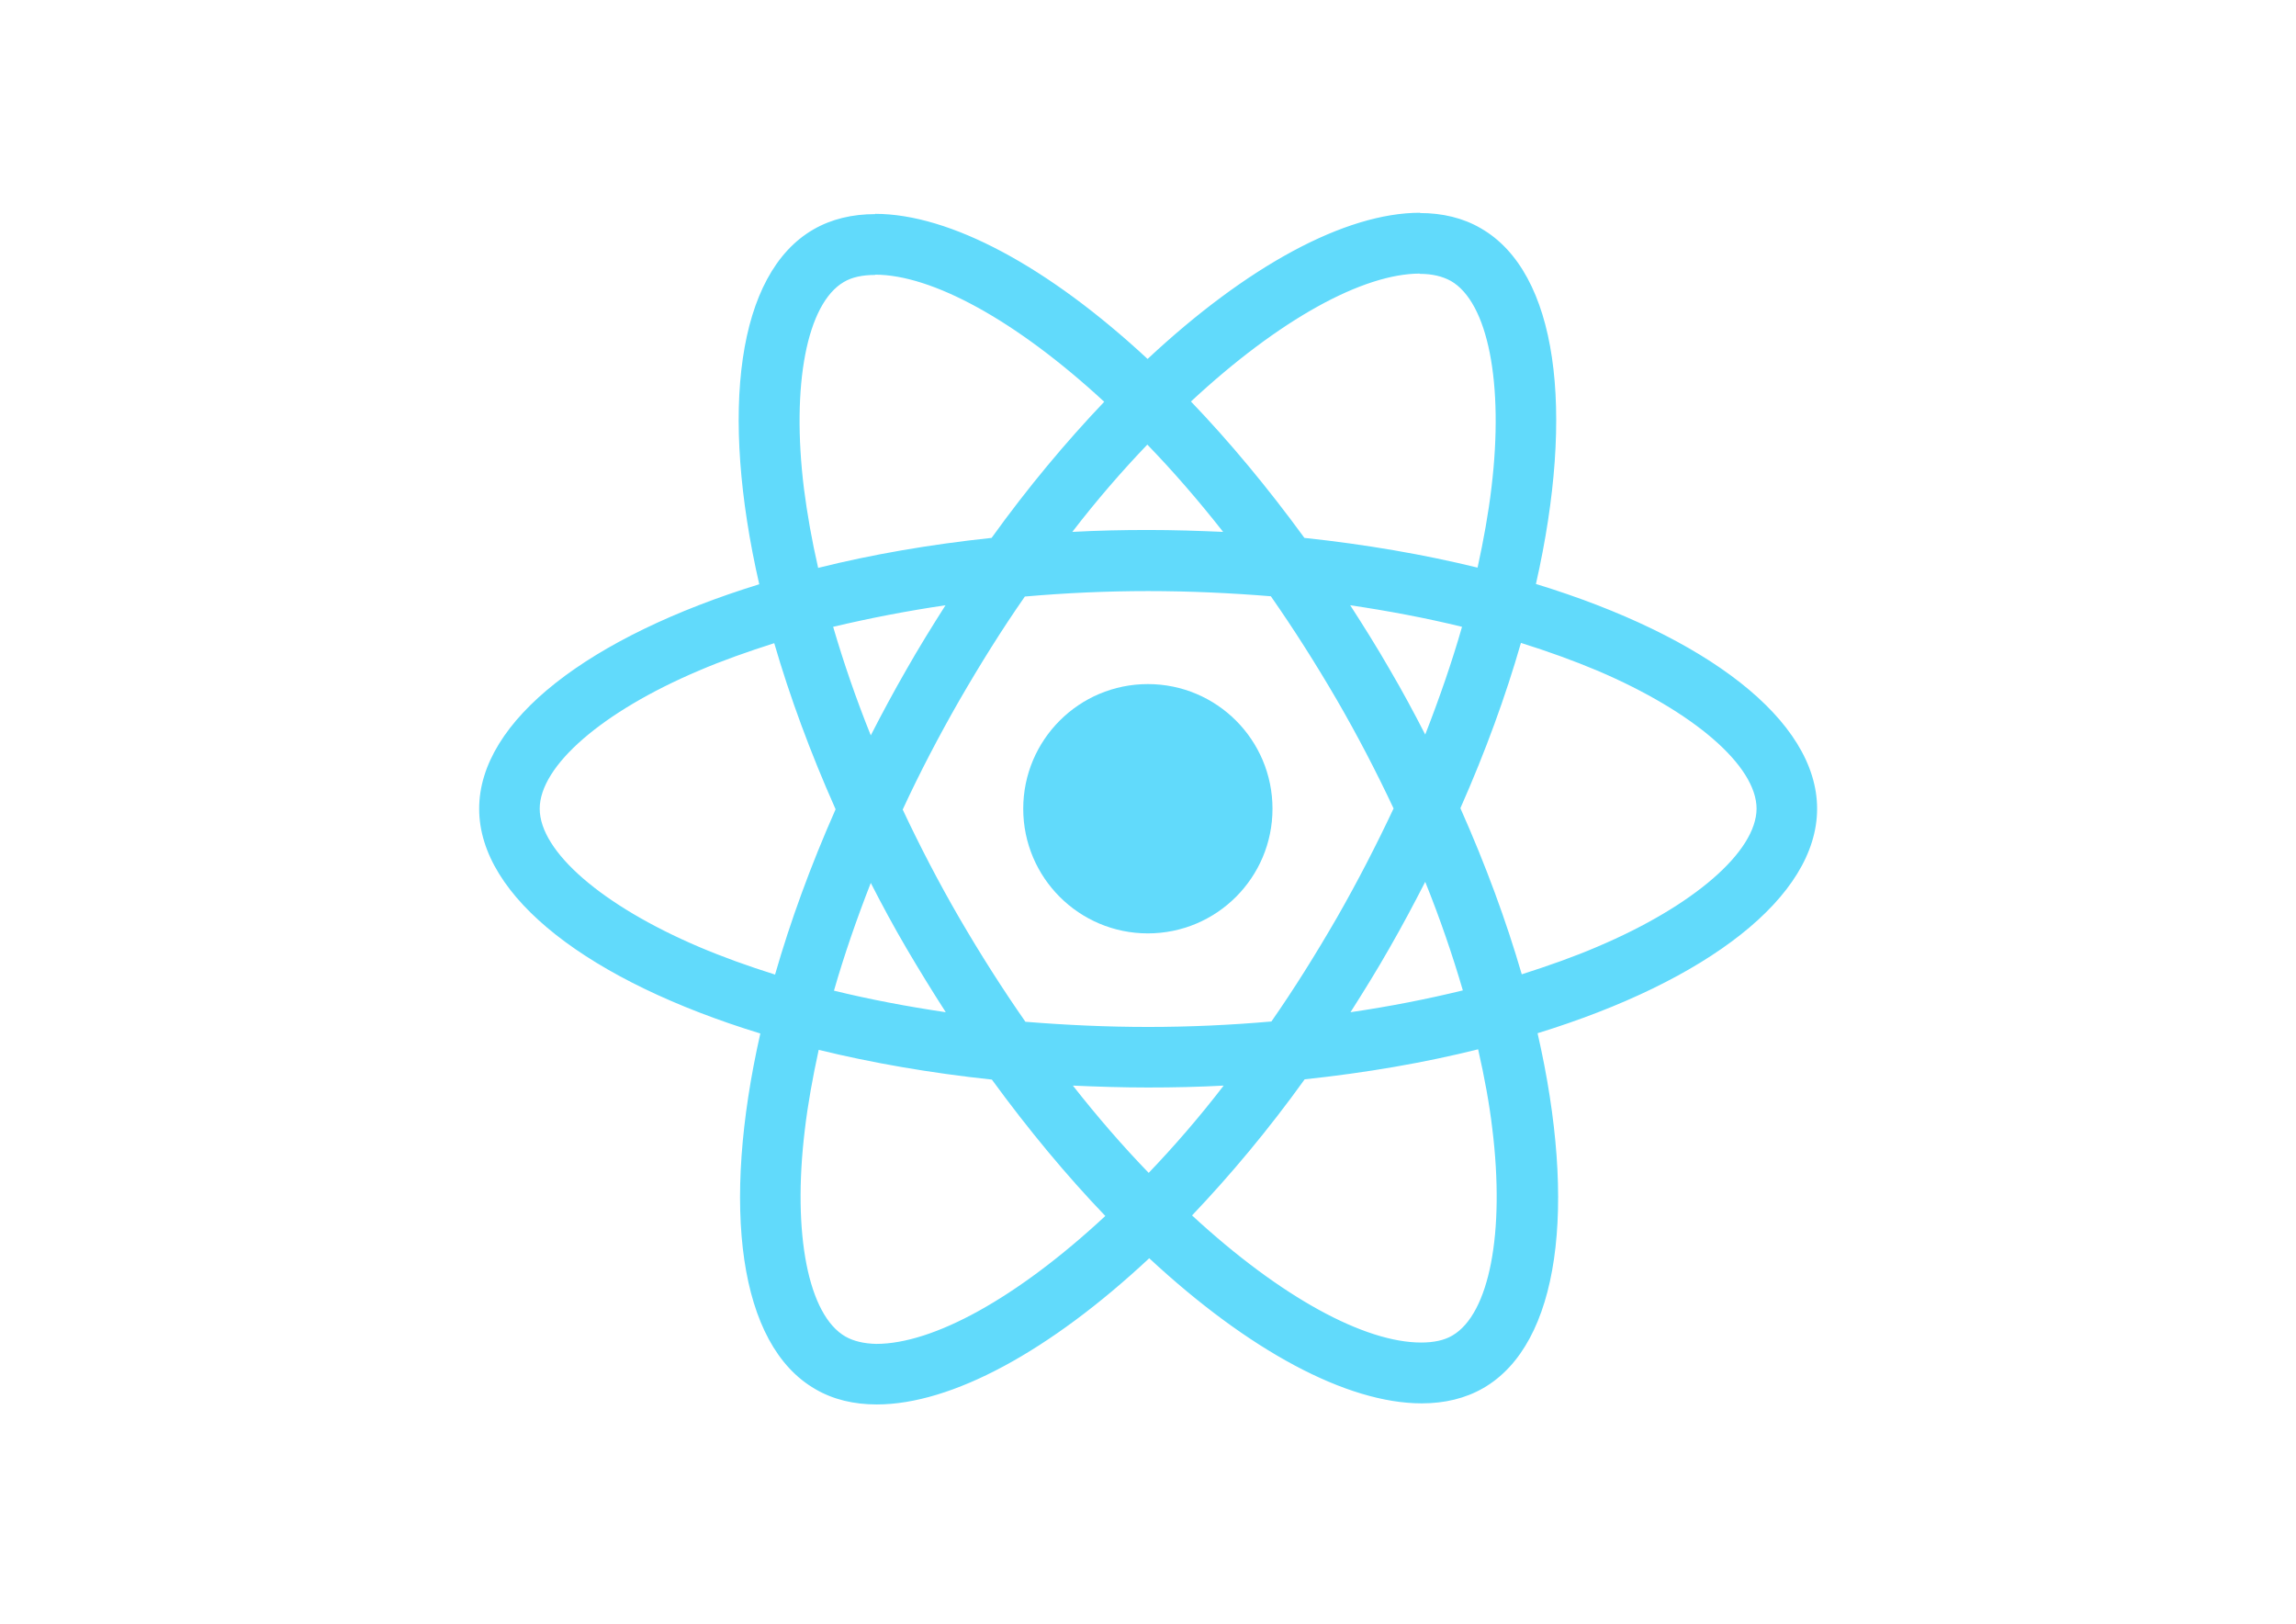
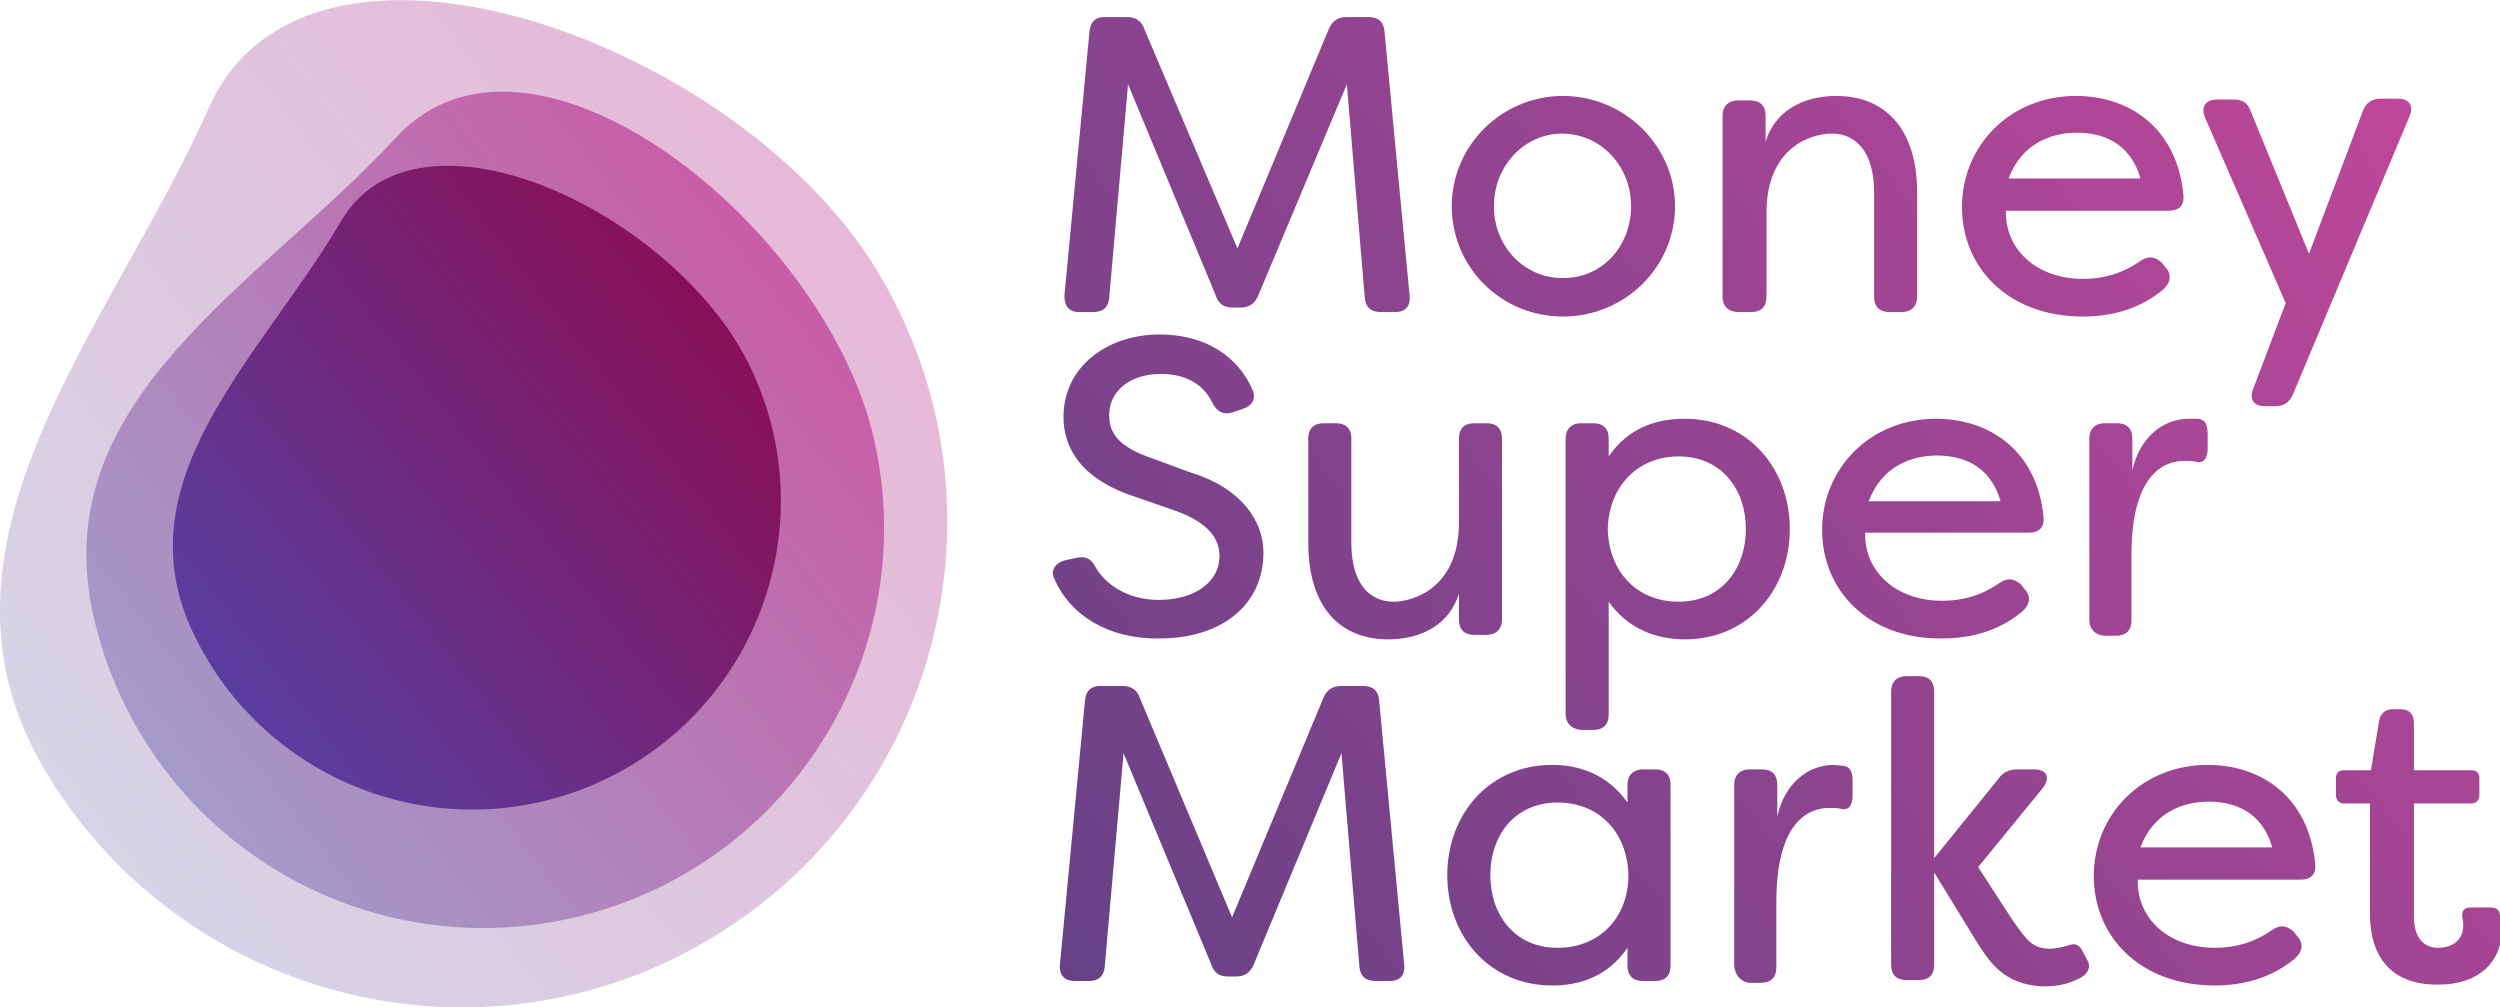
- <svg xmlns="http://www.w3.org/2000/svg" viewBox="0 0 841.9 595.3">
-   <g fill="#61DAFB">
-     <path d="M666.3 296.5c0-32.5-40.7-63.3-103.1-82.4 14.4-63.6 8-114.2-20.2-130.4-6.5-3.8-14.1-5.6-22.4-5.6v22.3c4.6 0 8.3.9 11.4 2.6 13.6 7.8 19.5 37.5 14.9 75.7-1.1 9.4-2.9 19.3-5.1 29.4-19.6-4.8-41-8.5-63.5-10.9-13.5-18.5-27.5-35.3-41.6-50 32.6-30.3 63.2-46.9 84-46.9V78c-27.5 0-63.5 19.6-99.9 53.6-36.4-33.8-72.4-53.2-99.9-53.2v22.3c20.7 0 51.4 16.5 84 46.6-14 14.7-28 31.4-41.3 49.9-22.6 2.4-44 6.1-63.6 11-2.3-10-4-19.7-5.2-29-4.7-38.2 1.1-67.9 14.6-75.8 3-1.8 6.9-2.6 11.5-2.6V78.5c-8.4 0-16 1.8-22.6 5.6-28.1 16.2-34.4 66.7-19.9 130.1-62.2 19.2-102.7 49.9-102.7 82.3 0 32.5 40.7 63.3 103.1 82.4-14.4 63.6-8 114.2 20.2 130.4 6.5 3.8 14.1 5.6 22.5 5.6 27.5 0 63.5-19.6 99.9-53.6 36.4 33.8 72.4 53.2 99.9 53.2 8.4 0 16-1.8 22.6-5.6 28.1-16.2 34.4-66.7 19.9-130.1 62-19.1 102.5-49.9 102.5-82.3zm-130.2-66.7c-3.7 12.9-8.3 26.2-13.5 39.5-4.1-8-8.4-16-13.1-24-4.6-8-9.5-15.8-14.4-23.4 14.2 2.1 27.9 4.7 41 7.9zm-45.8 106.5c-7.8 13.5-15.8 26.3-24.1 38.2-14.9 1.3-30 2-45.2 2-15.1 0-30.2-.7-45-1.9-8.3-11.9-16.4-24.6-24.2-38-7.6-13.1-14.5-26.4-20.8-39.8 6.2-13.4 13.2-26.8 20.7-39.9 7.8-13.5 15.8-26.3 24.1-38.2 14.9-1.3 30-2 45.2-2 15.1 0 30.2.7 45 1.9 8.3 11.9 16.4 24.6 24.2 38 7.6 13.1 14.5 26.4 20.8 39.8-6.3 13.4-13.2 26.8-20.7 39.9zm32.3-13c5.4 13.4 10 26.8 13.8 39.8-13.1 3.2-26.9 5.9-41.2 8 4.9-7.7 9.8-15.6 14.4-23.7 4.6-8 8.9-16.1 13-24.1zM421.2 430c-9.3-9.6-18.6-20.3-27.8-32 9 .4 18.2.7 27.5.7 9.4 0 18.7-.2 27.8-.7-9 11.7-18.3 22.4-27.5 32zm-74.4-58.9c-14.2-2.1-27.9-4.7-41-7.9 3.7-12.9 8.3-26.2 13.5-39.5 4.1 8 8.4 16 13.1 24 4.7 8 9.5 15.8 14.4 23.4zM420.7 163c9.3 9.6 18.6 20.3 27.8 32-9-.4-18.2-.7-27.5-.7-9.4 0-18.7.2-27.8.7 9-11.7 18.3-22.4 27.5-32zm-74 58.9c-4.9 7.7-9.8 15.6-14.4 23.7-4.6 8-8.9 16-13 24-5.4-13.4-10-26.8-13.8-39.8 13.1-3.1 26.9-5.8 41.2-7.9zm-90.5 125.2c-35.4-15.1-58.3-34.9-58.3-50.6 0-15.7 22.9-35.6 58.3-50.6 8.6-3.7 18-7 27.7-10.1 5.7 19.6 13.2 40 22.5 60.9-9.2 20.8-16.6 41.1-22.2 60.6-9.9-3.1-19.3-6.5-28-10.2zM310 490c-13.6-7.8-19.5-37.5-14.9-75.7 1.1-9.4 2.9-19.3 5.1-29.4 19.6 4.8 41 8.5 63.5 10.9 13.5 18.5 27.5 35.3 41.6 50-32.6 30.3-63.2 46.9-84 46.9-4.5-.1-8.3-1-11.3-2.7zm237.2-76.2c4.7 38.2-1.1 67.9-14.6 75.8-3 1.8-6.9 2.6-11.5 2.6-20.7 0-51.4-16.5-84-46.6 14-14.7 28-31.4 41.3-49.9 22.6-2.4 44-6.1 63.6-11 2.3 10.1 4.1 19.8 5.2 29.1zm38.5-66.7c-8.6 3.7-18 7-27.7 10.1-5.7-19.6-13.2-40-22.5-60.9 9.2-20.8 16.6-41.1 22.2-60.6 9.9 3.1 19.3 6.5 28.1 10.2 35.4 15.1 58.3 34.9 58.3 50.6-.1 15.7-23 35.6-58.4 50.6zM320.8 78.4z" />
-     <circle cx="420.9" cy="296.5" r="45.7" />
-     <path d="M520.5 78.1z" />
-   </g>
+ <svg xmlns="http://www.w3.org/2000/svg" viewBox="0 0 278.8 112.3">
+   <linearGradient id="a" gradientUnits="userSpaceOnUse" x1="123.204" y1="114.86" x2="263.654" y2="5.128">
+     <stop offset="0" stop-color="#674186" />
+     <stop offset="1" stop-color="#bd479a" />
+   </linearGradient>
+   <path d="M118.7 33l2.8-29.5c.1-1.1.7-1.6 1.7-1.6h2.5c.9 0 1.6.4 1.9 1.3L138 27.7l10.2-24.5c.4-.9 1-1.3 2-1.3h2.4c1.1 0 1.7.5 1.8 1.6l2.8 29.5c.1 1.2-.5 1.8-1.6 1.8H154c-1.1 0-1.7-.5-1.8-1.6l-2-23.8-9.9 23.6c-.4.9-1 1.3-2 1.3h-.8c-1 0-1.6-.4-1.9-1.3l-9.8-23.6-2.1 23.8c-.1 1.1-.7 1.6-1.8 1.6h-1.6c-1 0-1.6-.6-1.6-1.8zm43.2-10c0-6.8 5.6-12.3 12.4-12.3 6.9 0 12.5 5.6 12.5 12.3 0 6.8-5.6 12.3-12.5 12.3s-12.4-5.5-12.4-12.3zm20 0c0-4.5-3.4-8.1-7.7-8.1-4.2 0-7.6 3.6-7.6 8.1s3.4 8 7.6 8c4.4.1 7.7-3.5 7.7-8zm10.2 10.1V12.9c0-1.1.7-1.7 1.7-1.7h1.4c1.1 0 1.7.6 1.7 1.7v2.9c1-3.3 4-5.1 7.9-5.1 5.2 0 9 3.4 9 10.8v11.6c0 1.1-.7 1.7-1.7 1.7h-1.4c-1.1 0-1.7-.6-1.7-1.7V21.5c0-4.8-2.2-6.6-4.7-6.6-2.4 0-7.3 1.6-7.3 8.8v9.4c0 1.1-.6 1.7-1.7 1.7h-1.4c-1.1 0-1.8-.6-1.8-1.7zm26.7-10c0-6.9 5.4-12.4 12.7-12.4 5.9 0 11.3 3.5 12 11.1.1 1.1-.5 1.7-1.6 1.7h-18.2c-.1 4.4 3.5 7.6 8.6 7.6 2.3 0 4.4-.6 6.4-2 .9-.6 1.6-.5 2.4.2l.3.4c.8.8.8 1.8-.3 2.7-2.7 2.2-5.9 2.9-8.8 2.9-8.4 0-13.5-5.5-13.5-12.2zm19.9-3.2c-1.2-4.2-4.5-5.1-7.1-5.1-2.7 0-6.1 1.1-7.6 5.1h14.7zm12.6 23.4l3.6-9.5-9-20.7c-.5-1.2.1-2 1.3-2h1.9c1 0 1.6.4 1.9 1.3l6.5 15.9 6-15.9c.3-.9 1-1.4 2-1.4h1.9c1.3 0 1.8.8 1.3 2l-13 31c-.4.9-1 1.3-2 1.3h-1.1c-1.3 0-1.8-.8-1.3-2zM117.6 64.6c-.5-1 .1-1.8 1.1-2.1l1.4-.3c1-.2 1.6.1 2.1 1.1 1.2 2 3.7 3.6 7 3.6 4.2 0 6.8-2.1 6.8-4.9 0-2.5-2.1-4-4.8-5l-4.9-1.7c-6.2-2.1-7.7-5.8-7.7-8.8 0-5.7 5-9.2 10.7-9.2 5.2 0 8.8 2.5 10.4 6.2.4 1-.1 1.8-1.1 2.1l-1.2.4c-1 .3-1.7-.1-2.2-1.1-1.1-2.2-3.1-3.2-5.8-3.2-3.1 0-5.7 1.7-5.7 4.6 0 1.4.4 3.2 4.2 4.6l4.9 1.8c5.6 1.7 8.1 5.4 8.1 8.9 0 5.9-4.7 9.6-11.6 9.6-5.8.1-10-2.7-11.7-6.6zm28.3-4.1V48.9c0-1.1.6-1.7 1.7-1.7h1.4c1.1 0 1.7.6 1.7 1.7v11.6c0 4.8 2.2 6.6 4.7 6.6 2.4 0 7.3-1.7 7.3-8.8v-9.4c0-1.1.6-1.7 1.7-1.7h1.4c1.1 0 1.7.6 1.7 1.7v20.2c0 1.1-.7 1.7-1.7 1.7h-1.4c-1.1 0-1.7-.6-1.7-1.7v-2.9c-1 3.3-4 5.1-7.9 5.1-5.2 0-8.9-3.4-8.9-10.8zm28.7 19.1V48.9c0-1.1.7-1.7 1.7-1.7h1.4c1.1 0 1.7.6 1.7 1.7v2c2.2-3.2 5.3-4.2 8.5-4.2 7 0 11.7 5.5 11.7 12.3s-4.7 12.3-11.7 12.3c-3.1 0-6.3-1.1-8.5-4.2v12.6c0 1.1-.6 1.7-1.7 1.7h-1.4c-1-.1-1.7-.7-1.7-1.8zM194.7 59c0-4.4-2.7-8.1-7.5-8.1-4.6 0-7.8 3.4-7.9 8.1.1 4.7 3.2 8.1 7.9 8.1 4.8 0 7.5-3.7 7.5-8.1zm8.5.1c0-6.9 5.4-12.4 12.7-12.4 5.9 0 11.3 3.5 12 11 .1 1.1-.5 1.7-1.6 1.7H208c-.1 4.4 3.5 7.6 8.6 7.6 2.3 0 4.4-.6 6.4-2 .9-.6 1.6-.5 2.4.2l.3.4c.8.8.8 1.8-.3 2.7-2.7 2.2-5.9 2.9-8.8 2.9-8.3.1-13.4-5.4-13.4-12.1zm19.9-3.2c-1.2-4.2-4.5-5.1-7.1-5.1-2.7 0-6.1 1.1-7.6 5.1h14.7zm9.9 13.2V48.9c0-1.1.7-1.7 1.7-1.7h1.4c1.1 0 1.7.6 1.7 1.7v3.6c.8-3.8 3.5-5.8 6.3-5.8h1c1 .1 1.1.9 1.1 1.9V50c0 1.2-.5 1.7-1.3 1.5-.4-.1-.8-.1-1.3-.1-1.7 0-5.9.8-5.9 10.5v7.3c0 1.1-.6 1.7-1.7 1.7h-1.4c-.9-.1-1.6-.7-1.6-1.8zm-114.8 38.5l2.8-29.5c.1-1.1.7-1.6 1.7-1.6h2.5c.9 0 1.6.4 1.9 1.3l10.3 24.5 10.2-24.5c.4-.9 1-1.3 2-1.3h2.4c1.1 0 1.7.5 1.8 1.6l2.8 29.5c.1 1.2-.5 1.8-1.6 1.8h-1.6c-1.1 0-1.7-.5-1.8-1.6l-2-23.8-9.8 23.6c-.4.9-1 1.3-2 1.3h-.8c-1 0-1.6-.4-1.9-1.3L125.3 84l-2.1 23.8c-.1 1.1-.7 1.6-1.8 1.6h-1.6c-1 0-1.7-.6-1.6-1.8zm43.2-10c0-6.8 4.7-12.3 11.7-12.3 3.1 0 6.2 1.1 8.4 4.2v-2c0-1.1.7-1.7 1.7-1.7h1.4c1.1 0 1.7.6 1.7 1.7v20.2c0 1.1-.6 1.7-1.7 1.7h-1.4c-1.1 0-1.7-.6-1.7-1.7v-2c-2.2 3.2-5.3 4.2-8.4 4.2-7 0-11.7-5.5-11.7-12.3zm20.2 0c-.1-4.7-3.2-8.1-7.9-8.1-4.8 0-7.5 3.7-7.5 8.1 0 4.4 2.7 8.1 7.5 8.1 4.7 0 7.9-3.4 7.9-8.1zm11.8 10.1V87.5c0-1.1.7-1.7 1.7-1.7h1.4c1.1 0 1.7.6 1.7 1.7v3.6c.8-3.8 3.5-5.8 6.3-5.8l1 .1c1 .1 1.1.9 1.1 1.9v1.4c0 1.2-.5 1.7-1.3 1.5-.4-.1-.8-.1-1.3-.1-1.7 0-5.9.8-5.9 10.5v7.3c0 1.1-.6 1.7-1.7 1.7H195c-.9-.2-1.5-.8-1.6-1.9zm26.9-2.9l-4.6-7.5v10.3c0 1.1-.6 1.7-1.7 1.7h-1.4c-1.1 0-1.7-.6-1.7-1.7V77.1c0-1.1.7-1.7 1.7-1.7h1.4c1.1 0 1.7.6 1.7 1.7v18.6l7.2-8.9c.5-.7 1.2-1 2.1-1h1.8c1.5 0 1.9.9 1 2.1l-7.2 8.8 3.9 6c1.4 1.9 2 3.1 4.1 3.1.4 0 1.3-.1 2.1-.4.7-.2 1-.1 1.4.4l.8 1.5c.2.6 0 1.4-1.2 1.9-1.6.8-3.2.8-3.7.8-4.7-.1-6.3-3-7.7-5.2zm13.2-7.1c0-6.9 5.4-12.4 12.7-12.4 5.9 0 11.3 3.5 12 11.1.1 1.1-.5 1.7-1.6 1.7h-18.2c-.1 4.4 3.5 7.6 8.6 7.6 2.3 0 4.4-.6 6.4-2 .9-.6 1.6-.5 2.4.2l.3.4c.8.8.8 1.8-.3 2.7-2.7 2.2-5.9 2.9-8.8 2.9-8.4 0-13.5-5.5-13.5-12.2zm19.9-3.2c-1.2-4.2-4.5-5.1-7.1-5.1-2.7 0-6.1 1.1-7.6 5.1h14.7zm10.9 7.4V89.6h-2.9c-.6 0-.9-.4-.9-1v-1.8c0-.6.3-.9.9-.9h3l.9-5.4c.1-.9.7-1.4 1.5-1.4h1c.9 0 1.4.6 1.4 1.5v5.3h6.4c.6 0 .9.3.9.9v1.8c0 .6-.3 1-.9 1h-6.4v12.6c0 2.5 1.2 3.5 2.7 3.5 1.5 0 2.8-.8 2.8-2.5 0-.2 0-.5-.1-.9-.1-.7.2-1.1.9-1.1h2.2c.6 0 1 .2 1.1.8.2.8.2 1.7.2 1.7 0 3.5-2.5 6.1-7 6.1-4 .1-7.7-1.8-7.7-7.9z" fill="url(#a)" />
+   <linearGradient id="b" gradientUnits="userSpaceOnUse" x1="-1985.805" y1="-565.407" x2="-1878.954" y2="-553.018" gradientTransform="scale(1 -1) rotate(31.385 -1833.468 3220.73)">
+     <stop offset="0" stop-color="#776fb1" />
+     <stop offset="1" stop-color="#b0117d" />
+   </linearGradient>
+   <path d="M97.7 30c15.6 25.5 7.5 58.8-18 74.4s-58.8 7.5-74.4-18c-15.6-25.5 7.1-49.8 18-74.4 11-24.7 58.8-7.5 74.4 18z" opacity=".3" fill="url(#b)" />
+   <linearGradient id="c" gradientUnits="userSpaceOnUse" x1="-738.562" y1="-348.239" x2="-657.885" y2="-309.999" gradientTransform="scale(1 -1) rotate(12.638 -1532.396 3203.72)">
+     <stop offset="0" stop-color="#776fb1" />
+     <stop offset="1" stop-color="#b0117d" />
+   </linearGradient>
+   <path d="M97.5 49.1c5.4 24-9.7 47.9-33.8 53.3s-47.9-9.7-53.3-33.8 18.7-36.9 33.8-53.3c15-16.3 47.9 9.8 53.3 33.8z" opacity=".55" fill="url(#c)" />
+   <linearGradient id="d" gradientUnits="userSpaceOnUse" x1="25.555" y1="36.988" x2="79.722" y2="79.308" gradientTransform="matrix(1 0 0 -1 0 114)">
+     <stop offset="0" stop-color="#593ea0" />
+     <stop offset="1" stop-color="#881058" />
+   </linearGradient>
+   <path d="M83.8 41.2c8.1 17.2.7 37.7-16.5 45.8s-37.7.7-45.8-16.5c-8.1-17.2 7.9-31 16.5-45.8 8.7-14.8 37.8-.7 45.8 16.5z" fill="url(#d)" />
</svg>
